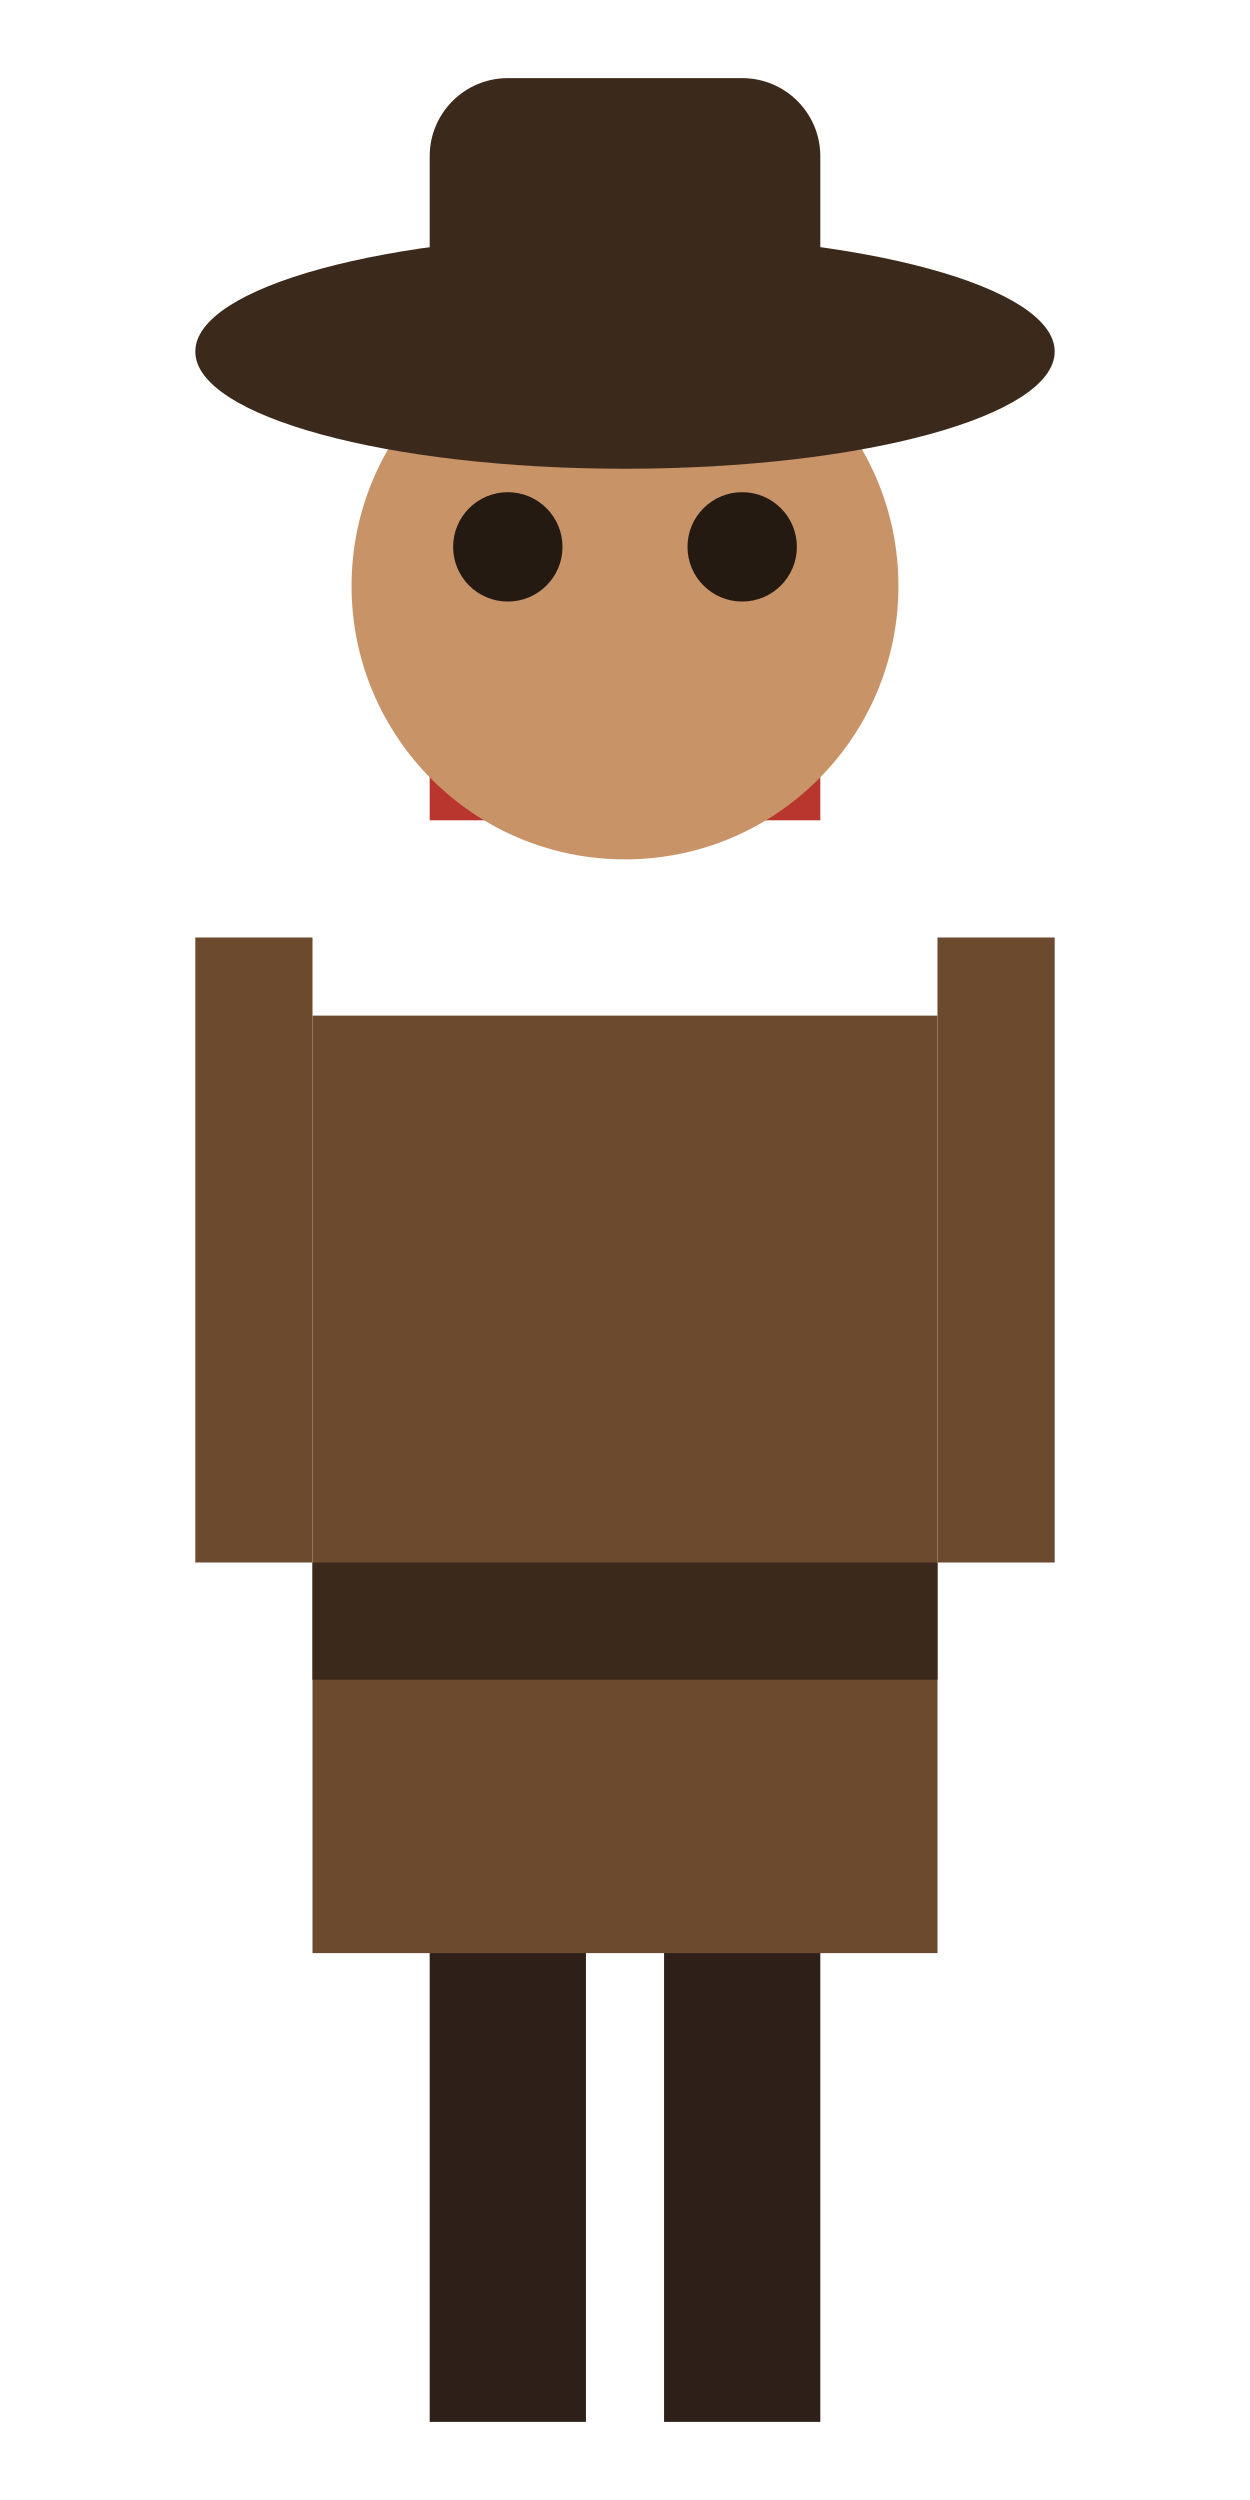
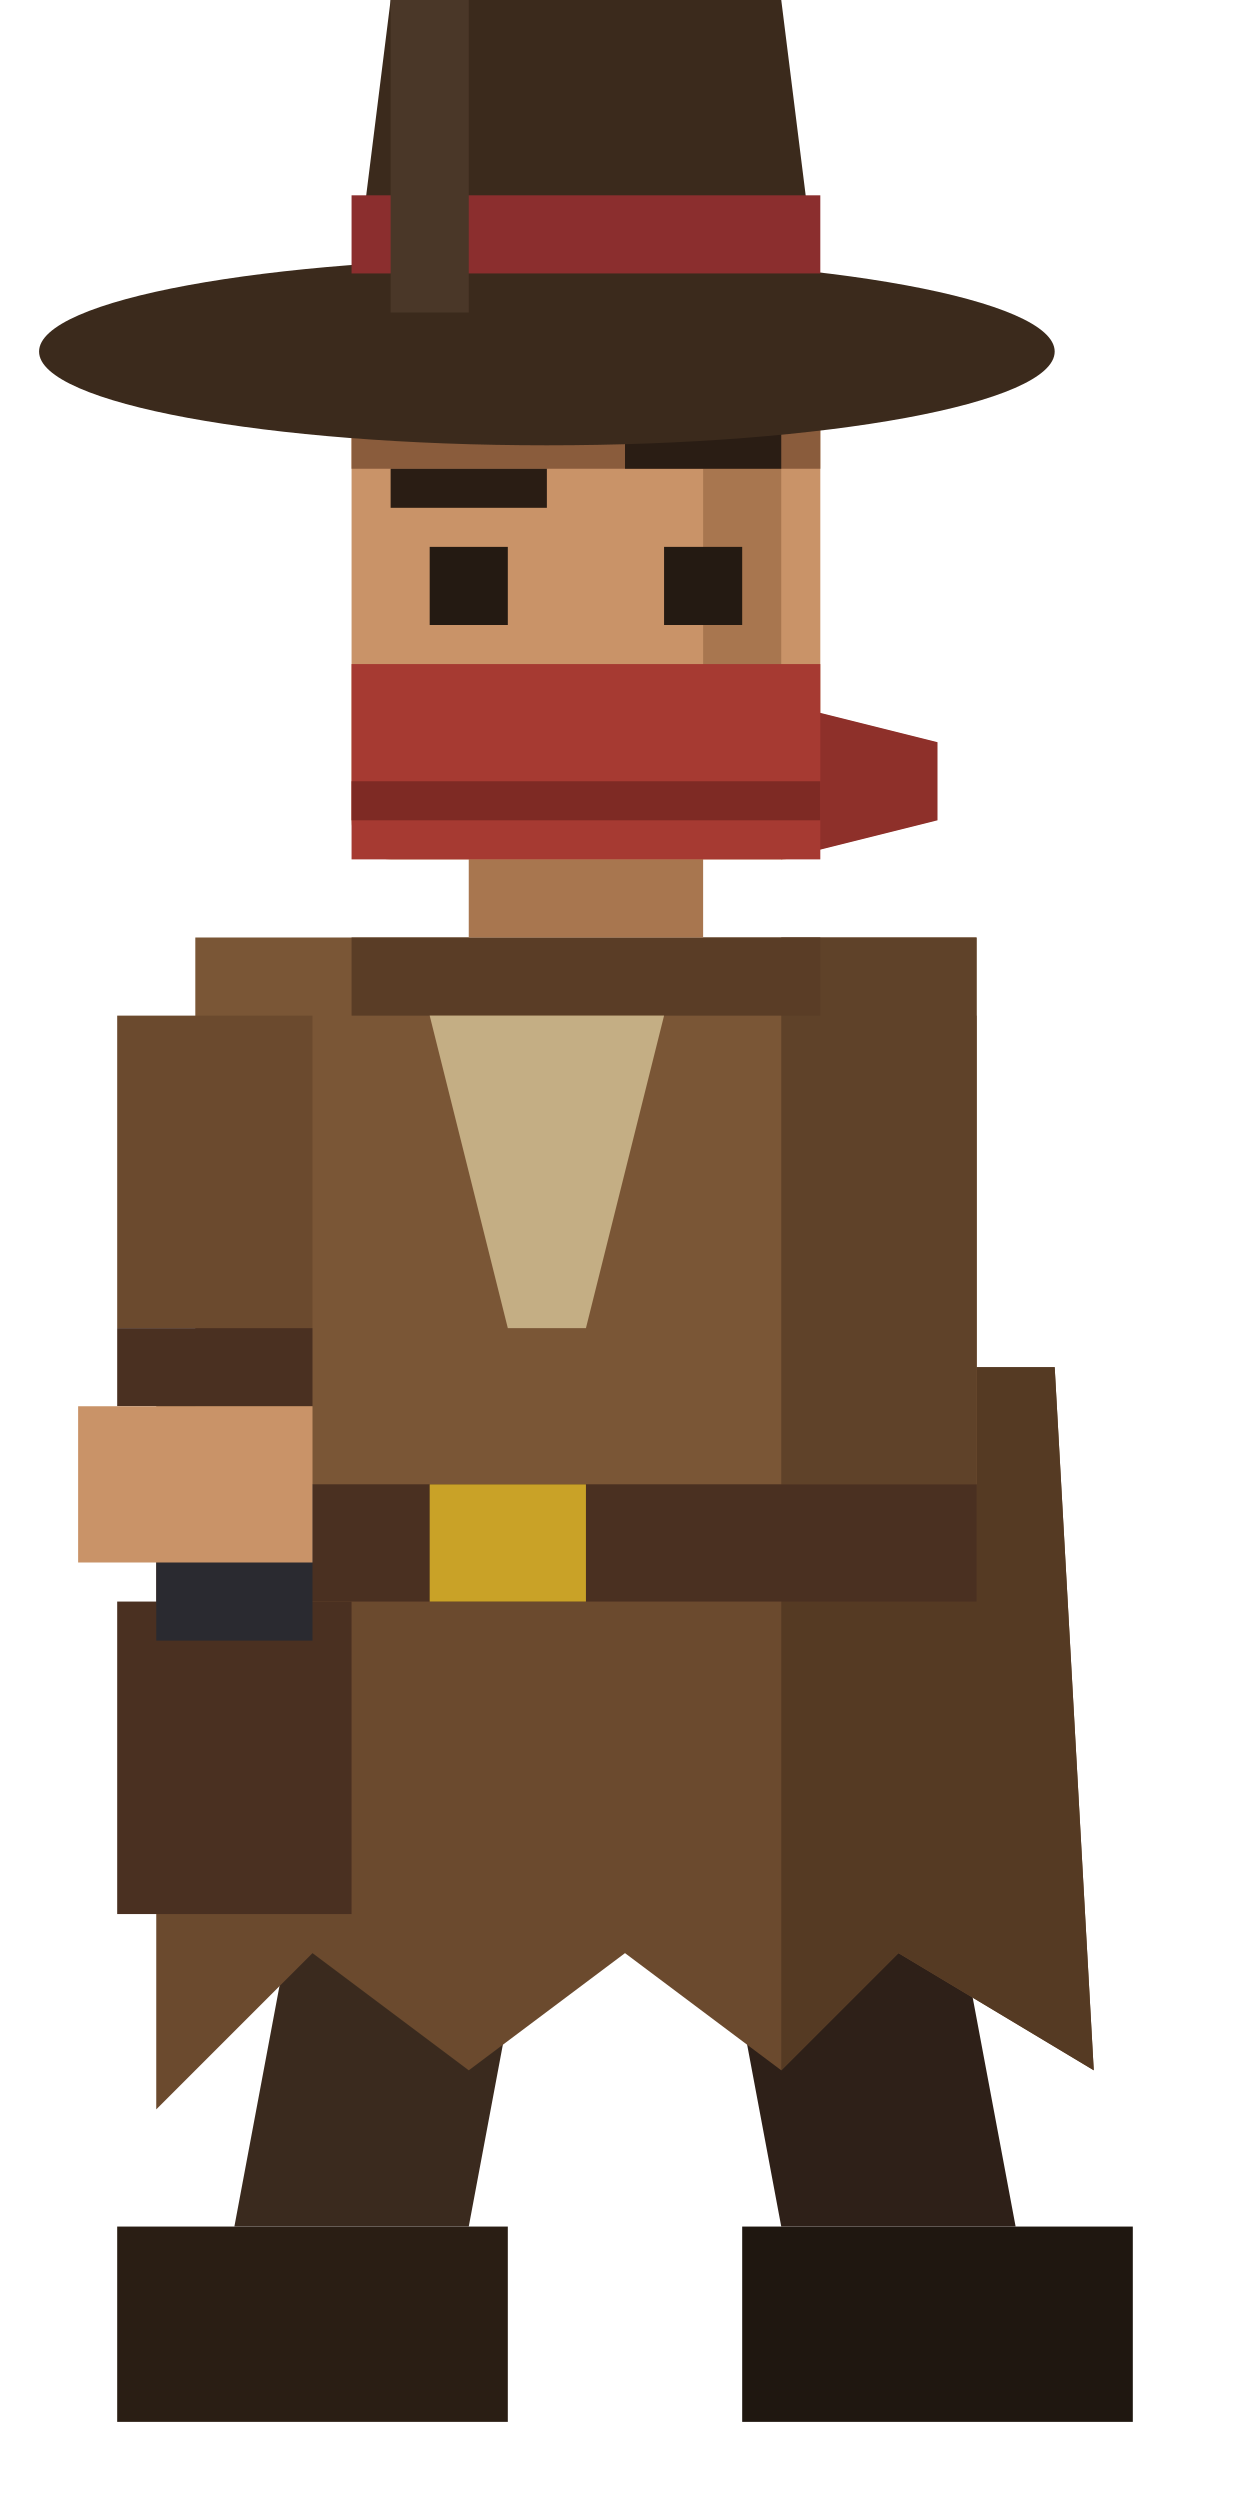
<svg xmlns="http://www.w3.org/2000/svg" width="32" height="64" viewBox="0 0 32 64">
-   <rect x="11" y="48" width="4" height="14" fill="#2E2018" />
-   <rect x="17" y="48" width="4" height="14" fill="#2E2018" />
-   <rect x="5" y="24" width="3" height="16" fill="#6B4A2E" />
-   <rect x="24" y="24" width="3" height="16" fill="#6B4A2E" />
-   <rect x="8" y="26" width="16" height="24" fill="#6B4A2E" />
-   <rect x="8" y="40" width="16" height="3" fill="#3B2A1C" />
-   <rect x="11" y="16" width="10" height="5" fill="#B8362E" />
-   <circle cx="16" cy="15" r="7" fill="#C99368" />
-   <circle cx="13" cy="14" r="1.4" fill="#241A12" />
-   <circle cx="19" cy="14" r="1.4" fill="#241A12" />
-   <ellipse cx="16" cy="9" rx="11" ry="3" fill="#3B2A1C" />
-   <rect x="11" y="2" width="10" height="8" rx="2" fill="#3B2A1C" />
+   <g id="far-arm" transform="translate(-1,0)">
+     <rect x="22" y="26" width="4" height="9" fill="#5A3D26" />
+     <rect x="22" y="35" width="4" height="2" fill="#4A3021" />
+     <rect x="22" y="37" width="4" height="3" fill="#A8764F" />
+   </g>
+   <g id="legs">
+     <polygon points="17,41 23,41 26,57 20,57" fill="#2E2018" />
+     <rect x="19" y="57" width="10" height="5" fill="#1F1710" />
+     <polygon points="9,41 15,41 12,57 6,57" fill="#3A2A1E" />
+     <rect x="3" y="57" width="10" height="5" fill="#2A1E14" />
+   </g>
+   <path d="M4 35 H27 L28 53 L23 50 L20 53 L16 50 L12 53 L8 50 L4 54 Z" fill="#6B4A2E" />
+   <path d="M20 35 H27 L28 53 L23 50 L20 53 Z" fill="#553A23" />
+   <g transform="translate(-1,0)">
+     <g id="torso">
+       <rect x="6" y="24" width="20" height="14" fill="#7A5636" />
+       <rect x="21" y="24" width="5" height="14" fill="#5F4229" />
+       <rect x="10" y="24" width="12" height="2" fill="#5A3D26" />
+       <polygon points="12,26 18,26 16,34 14,34" fill="#C4AE84" />
+     </g>
+     <g id="gunbelt">
+       <rect x="6" y="38" width="20" height="3" fill="#4A3021" />
+       <rect x="12" y="38" width="4" height="3" fill="#C9A227" />
+       <rect x="4" y="41" width="6" height="8" fill="#4A3021" />
+       <rect x="5" y="38" width="4" height="4" fill="#2A2A30" />
+     </g>
+     <g id="near-arm">
+       <rect x="4" y="26" width="5" height="8" fill="#6B4A2E" />
+       <rect x="4" y="34" width="5" height="2" fill="#4A3021" />
+       <rect x="3" y="36" width="6" height="4" fill="#C99368" />
+     </g>
+     <g id="neck">
+       <rect x="13" y="20" width="6" height="4" fill="#A8764F" />
+     </g>
+     <g id="head">
+       <rect x="10" y="9" width="12" height="13" rx="1" fill="#C99368" />
+       <rect x="19" y="10" width="2" height="11" fill="#A8764F" />
+       <rect x="10" y="10" width="12" height="2" fill="#8A5C3C" />
+       <rect x="11" y="12" width="4" height="1" fill="#2A1D14" />
+       <rect x="17" y="11" width="4" height="1" fill="#2A1D14" />
+       <rect x="12" y="14" width="2" height="2" fill="#241A12" />
+       <rect x="18" y="14" width="2" height="2" fill="#241A12" />
+     </g>
+     <g id="bandana">
+       <polygon points="21,18 25,19 25,21 21,22" fill="#8E302A" />
+       <rect x="10" y="17" width="12" height="5" fill="#A63A32" />
+       <rect x="10" y="20" width="12" height="1" fill="#7E2A24" />
+     </g>
+     <g id="hat">
+       <ellipse cx="15" cy="9" rx="13" ry="2.4" fill="#3B2A1C" />
+       <polygon points="11,0 21,0 22,8 10,8" fill="#3B2A1C" />
+       <rect x="10" y="5" width="12" height="2" fill="#8B2E2E" />
+       <rect x="11" y="0" width="2" height="8" fill="#4A3728" />
+     </g>
+   </g>
</svg>
